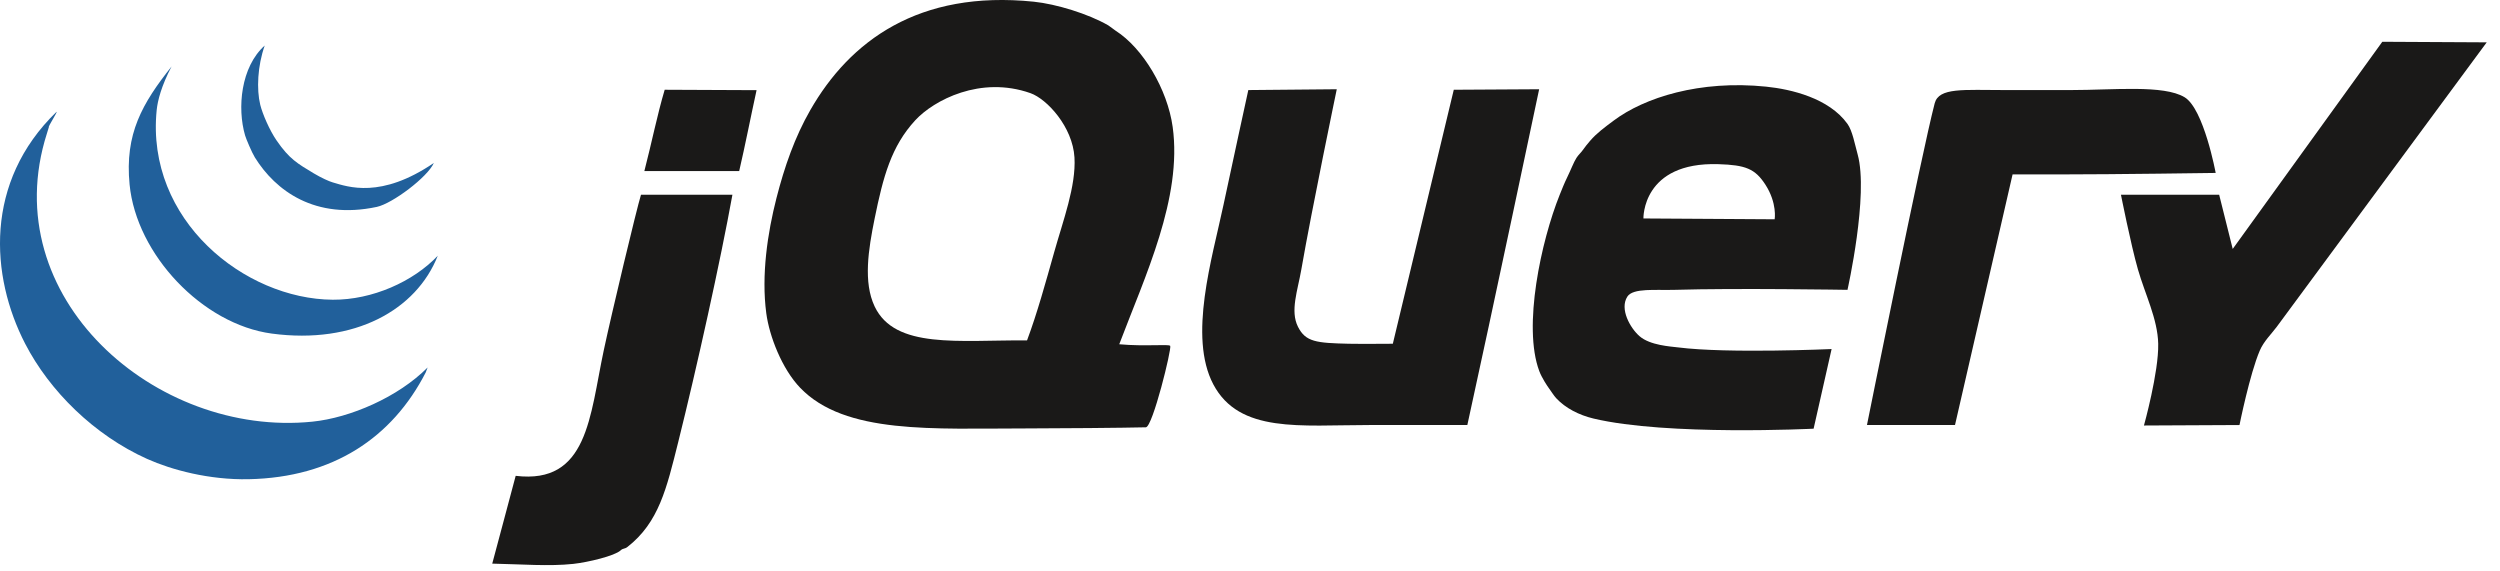
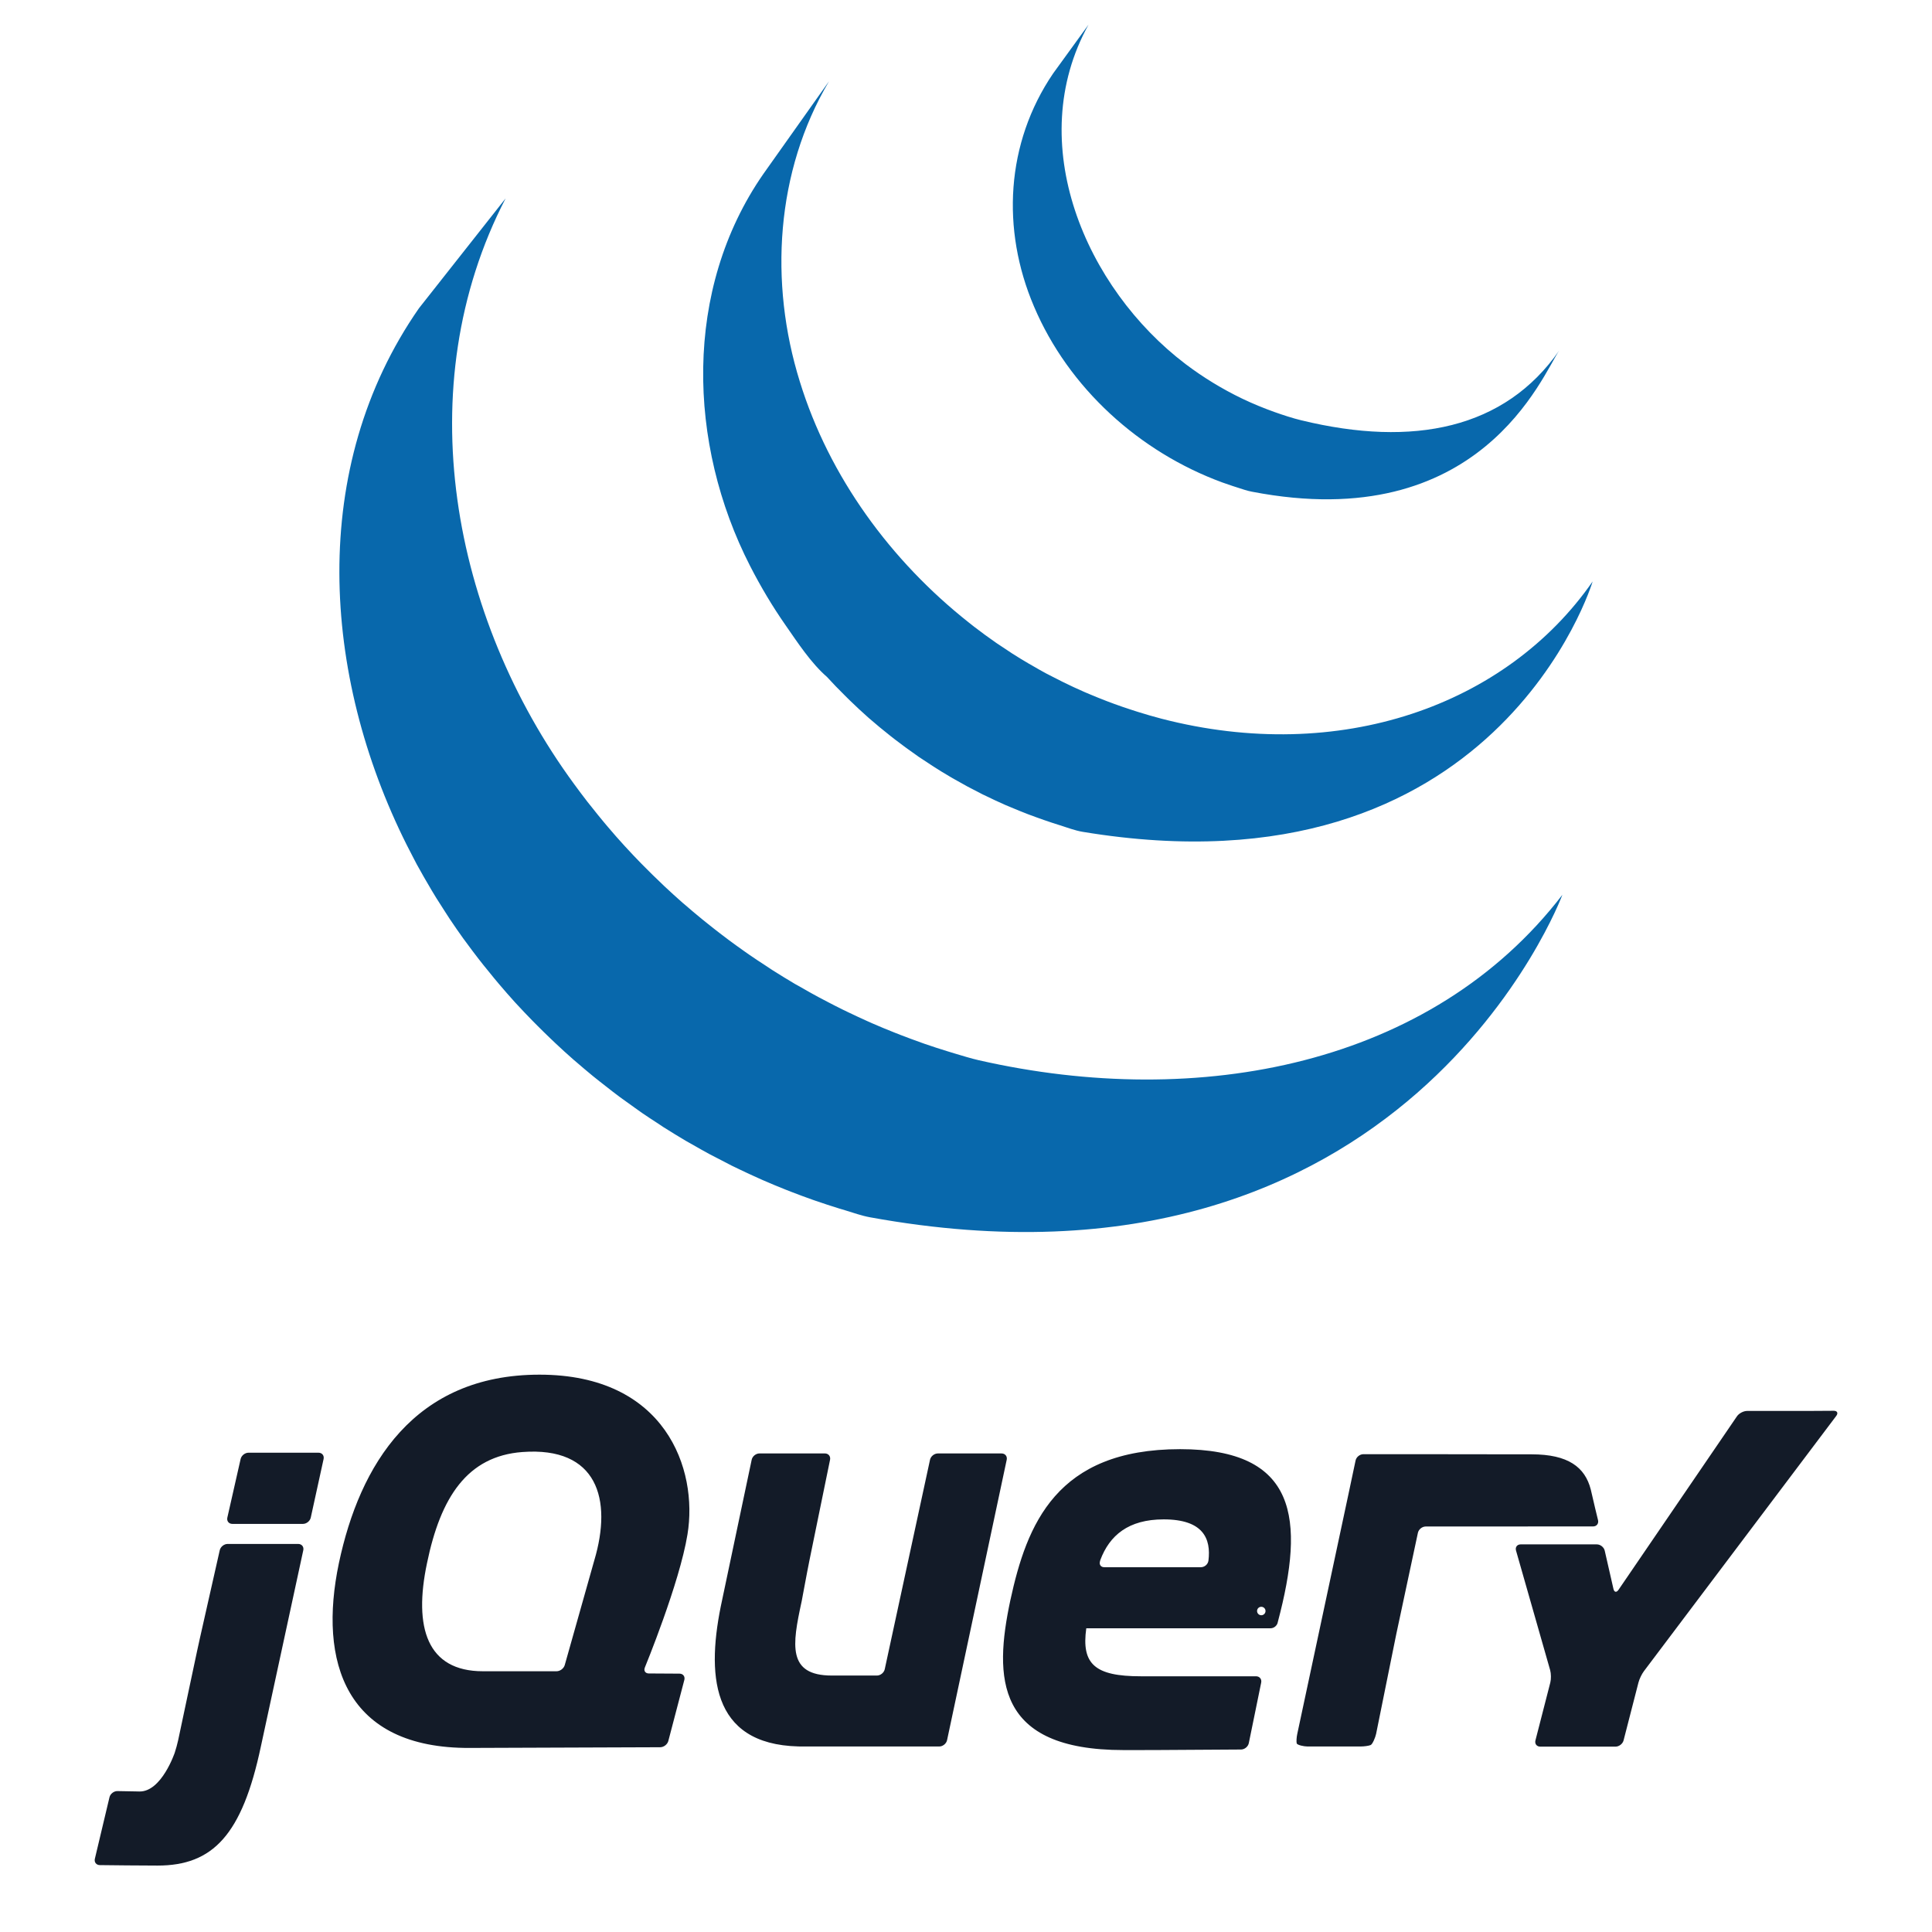
- <svg xmlns="http://www.w3.org/2000/svg" width="162" height="37" viewBox="0 0 162 37" fill="none">
-   <path fill-rule="evenodd" clip-rule="evenodd" d="M154.373 2.707L161.139 2.744C161.139 2.744 148.56 19.789 147.533 21.178C147.199 21.628 146.692 22.113 146.435 22.714C145.786 24.226 145.119 27.542 145.119 27.542L138.928 27.573C138.928 27.573 139.891 24.117 139.852 22.275C139.817 20.667 138.996 19.061 138.535 17.447C138.07 15.815 137.438 12.619 137.438 12.619H143.802L144.68 16.131L154.373 2.707Z" fill="#1A1918" />
-   <path fill-rule="evenodd" clip-rule="evenodd" d="M141.561 6.301C142.81 7.054 143.576 11.206 143.576 11.206C143.576 11.206 137.043 11.302 133.487 11.302H130.415L126.684 27.542H120.979C120.979 27.542 124.529 9.894 125.368 6.694C125.64 5.658 127.229 5.836 129.912 5.836H134.198C136.966 5.836 140.201 5.483 141.561 6.301Z" fill="#1A1918" />
-   <path fill-rule="evenodd" clip-rule="evenodd" d="M114.998 14.21C114.998 14.21 115.176 13.168 114.395 11.961C113.728 10.932 113.111 10.693 111.356 10.638C106.398 10.482 106.494 14.156 106.494 14.156L114.998 14.21ZM120.375 10.004C121.102 12.624 119.717 18.782 119.717 18.782C119.717 18.782 112.485 18.661 108.525 18.782C107.293 18.819 105.819 18.648 105.452 19.221C104.936 20.024 105.64 21.26 106.238 21.782C106.925 22.383 108.263 22.451 108.744 22.512C111.959 22.921 118.688 22.618 118.688 22.618L117.522 27.779C117.522 27.779 108.013 28.256 103.257 27.121C102.318 26.897 101.438 26.445 100.843 25.804C100.681 25.629 100.54 25.39 100.387 25.183C100.264 25.019 99.906 24.477 99.746 24.049C98.66 21.154 99.873 15.608 101.063 12.637C101.201 12.293 101.374 11.856 101.557 11.485C101.785 11.022 101.978 10.5 102.16 10.223C102.283 10.032 102.435 9.909 102.562 9.729C102.709 9.516 102.88 9.31 103.038 9.126C103.477 8.617 103.975 8.257 104.574 7.809C106.556 6.326 110.142 5.173 114.45 5.615C116.071 5.781 118.521 6.361 119.717 8.029C120.037 8.474 120.195 9.358 120.375 10.004Z" fill="#1A1918" />
-   <path fill-rule="evenodd" clip-rule="evenodd" d="M94.205 5.816L99.737 5.783C99.737 5.783 96.654 20.41 95.083 27.542H88.718C84.27 27.542 80.309 28.093 78.624 24.909C76.989 21.817 78.549 16.732 79.282 13.277C79.8 10.833 80.891 5.836 80.891 5.836L86.623 5.783C86.623 5.783 85.003 13.563 84.329 17.447C84.088 18.839 83.59 20.149 84.11 21.178C84.604 22.157 85.295 22.227 87.402 22.275C88.069 22.291 90.255 22.275 90.255 22.275L94.205 5.816Z" fill="#1A1918" />
-   <path fill-rule="evenodd" clip-rule="evenodd" d="M68.309 16.35C68.888 14.291 69.733 12.06 69.626 10.205C69.51 8.221 67.846 6.415 66.773 6.036C63.541 4.894 60.514 6.49 59.312 7.791C57.755 9.477 57.229 11.445 56.678 14.155C56.268 16.168 55.932 18.292 56.678 19.861C57.999 22.635 62.118 22.03 66.553 22.056C67.212 20.292 67.756 18.31 68.309 16.35ZM75.99 8.23C76.622 12.825 74.197 17.897 72.527 22.308C74.23 22.462 75.722 22.284 75.83 22.411C75.942 22.576 74.689 27.676 74.252 27.689C72.9 27.724 68.421 27.762 66.553 27.762C60.459 27.762 54.758 28.159 51.85 25.128C50.669 23.897 49.853 21.786 49.655 20.3C49.326 17.82 49.739 15.09 50.314 12.839C50.834 10.806 51.501 8.888 52.508 7.133C55.069 2.662 59.524 -0.656 66.992 0.11C68.441 0.26 70.521 0.894 71.82 1.646C71.91 1.699 72.224 1.949 72.297 1.993C74.052 3.11 75.652 5.777 75.99 8.23Z" fill="#1A1918" />
-   <path fill-rule="evenodd" clip-rule="evenodd" d="M49.026 5.843C48.657 7.521 48.288 9.424 47.9 11.083H41.755C42.231 9.244 42.596 7.416 43.072 5.816C45.038 5.816 46.866 5.843 49.026 5.843Z" fill="#1A1918" />
-   <path fill-rule="evenodd" clip-rule="evenodd" d="M41.536 12.619H47.461C46.686 16.908 45.152 23.825 43.95 28.64C43.197 31.653 42.694 33.852 40.658 35.443C40.475 35.586 40.37 35.518 40.219 35.662C39.843 36.02 38.108 36.435 37.147 36.54C35.584 36.709 33.817 36.562 31.897 36.523C32.4 34.686 32.968 32.48 33.416 30.834C38.097 31.401 38.215 26.976 39.121 22.715C39.646 20.252 41.235 13.607 41.536 12.619Z" fill="#1A1918" />
-   <path fill-rule="evenodd" clip-rule="evenodd" d="M27.71 23.812L27.583 24.141C25.419 28.354 21.585 30.939 16.116 31.053C13.559 31.106 11.123 30.45 9.532 29.737C6.098 28.194 3.21 25.332 1.632 22.275C-0.631 17.893 -1.039 11.796 3.666 7.243C3.739 7.243 3.096 8.23 3.168 8.23L3.039 8.651C-0.352 19.266 10.094 28.363 20.248 27.323C22.689 27.073 25.801 25.736 27.71 23.812Z" fill="#21609B" />
-   <path fill-rule="evenodd" clip-rule="evenodd" d="M21.565 19.422C24.12 19.44 26.788 18.246 28.368 16.57C26.986 20.079 22.983 22.334 17.615 21.617C13.12 21.016 8.839 16.493 8.398 11.961C8.075 8.663 9.225 6.694 11.119 4.306C10.461 5.555 10.215 6.518 10.153 7.133C9.434 14.267 15.853 19.385 21.565 19.422Z" fill="#21609B" />
-   <path fill-rule="evenodd" clip-rule="evenodd" d="M28.112 10.561C27.714 11.472 25.428 13.192 24.418 13.407C20.42 14.259 17.859 12.363 16.518 10.205C16.318 9.883 15.949 9.003 15.883 8.779C15.363 7.01 15.602 4.335 17.154 2.95C16.687 4.267 16.619 5.796 16.864 6.79C17.014 7.392 17.468 8.441 17.922 9.101C18.749 10.304 19.274 10.596 20.336 11.235C20.815 11.522 21.328 11.753 21.55 11.816C22.557 12.112 24.683 12.894 28.112 10.561Z" fill="#21609B" />
+ <svg xmlns="http://www.w3.org/2000/svg" viewBox="0 0 128 128">
+   <path fill="#0868AC" d="M27.758 20.421c-7.352 10.565-6.437 24.312-.82 35.54l.411.798.263.506.164.291.293.524c.174.307.353.612.536.919l.306.504c.203.326.41.65.622.973l.265.409c.293.437.592.872.901 1.301l.026.033.152.205c.267.368.542.732.821 1.093l.309.393c.249.313.502.623.759.934l.29.346c.345.406.698.812 1.057 1.208l.021.022.041.045c.351.383.71.758 1.075 1.133l.344.347c.282.284.569.563.858.841l.351.334c.387.364.777.722 1.176 1.07l.018.016.205.174c.351.305.708.605 1.068.902l.442.353c.294.235.591.468.89.696l.477.361c.33.243.663.482.999.717l.363.258.101.072c.318.22.645.431.97.642l.42.28c.5.315 1.007.628 1.519.93l.42.237c.377.217.756.431 1.14.639l.631.326.816.424.188.091.334.161c.427.204.858.405 1.293.599l.273.122c.498.218 1.001.427 1.508.628l.368.144c.469.182.945.359 1.423.527l.179.062c.524.184 1.054.353 1.587.52l.383.114c.542.164 1.079.358 1.638.462 35.553 6.483 45.88-21.364 45.88-21.364-8.674 11.3-24.069 14.28-38.656 10.962-.553-.125-1.089-.298-1.628-.456l-.406-.124c-.526-.161-1.049-.33-1.568-.51l-.215-.077c-.465-.164-.924-.336-1.382-.513l-.388-.152c-.501-.198-1-.405-1.492-.62l-.298-.133c-.423-.191-.842-.384-1.259-.585l-.364-.175c-.327-.159-.65-.328-.974-.495l-.649-.341c-.395-.21-.782-.43-1.167-.654l-.394-.219c-.513-.303-1.019-.615-1.52-.932l-.41-.273c-.363-.234-.725-.473-1.081-.719l-.349-.245c-.344-.242-.685-.489-1.022-.738l-.453-.343c-.31-.237-.618-.476-.922-.721l-.411-.33c-.388-.318-.771-.64-1.149-.969l-.126-.105c-.409-.359-.811-.728-1.208-1.098l-.34-.328c-.294-.279-.584-.561-.868-.851l-.34-.34c-.362-.37-.717-.745-1.065-1.126l-.053-.057c-.368-.402-.728-.813-1.08-1.229l-.283-.336c-.263-.316-.523-.638-.777-.961l-.285-.355c-.307-.397-.605-.793-.898-1.195-8.098-11.047-11.008-26.283-4.535-38.795M50.578 11.519c-5.316 7.65-5.028 17.893-.88 25.983.695 1.356 1.477 2.673 2.351 3.925.796 1.143 1.68 2.501 2.737 3.418.383.422.784.834 1.193 1.238l.314.311c.397.385.801.764 1.218 1.132l.05.043.012.012c.462.405.939.794 1.423 1.178l.323.252c.486.372.981.738 1.489 1.087l.043.033.68.447.322.213c.363.233.73.459 1.104.676l.156.092c.322.185.648.367.975.545l.347.18.682.354.103.047c.469.23.941.453 1.424.663l.314.13c.386.163.775.323 1.167.473l.5.184c.356.132.712.253 1.072.373l.484.155c.511.158 1.017.359 1.549.448 27.45 4.547 33.787-16.588 33.787-16.588-5.712 8.228-16.775 12.153-28.58 9.089-.524-.138-1.042-.288-1.555-.449l-.467-.151c-.365-.117-.728-.243-1.087-.374l-.491-.183c-.394-.152-.784-.309-1.171-.473l-.315-.133c-.485-.211-.962-.434-1.432-.666l-.718-.365-.414-.213c-.306-.166-.61-.338-.909-.514l-.217-.123c-.372-.217-.738-.44-1.1-.672l-.332-.221-.712-.472c-.506-.349-.999-.714-1.484-1.085l-.334-.264c-5.167-4.079-9.263-9.655-11.21-15.977-2.041-6.557-1.601-13.917 1.935-19.891M69.771 4.868c-3.134 4.612-3.442 10.341-1.267 15.435 2.293 5.407 6.992 9.648 12.477 11.66l.682.235.3.096c.323.102.644.22.978.282 15.157 2.929 19.268-7.777 20.362-9.354-3.601 5.185-9.653 6.43-17.079 4.627-.586-.142-1.231-.354-1.796-.555-.725-.259-1.439-.553-2.134-.886-1.318-.634-2.575-1.402-3.741-2.282-6.645-5.042-10.772-14.659-6.436-22.492" />
+   <path fill="#131B28" d="M66.359 96.295h-4.226c-.234 0-.467.188-.517.417l-1.5 6.94-1.5 6.94c-.049.229-.282.417-.516.417h-2.991c-2.959 0-2.617-2.047-2.011-4.851l.018-.085.066-.354.012-.066.135-.72.145-.771.154-.785.682-3.332.683-3.332c.047-.23-.107-.419-.341-.419h-4.337c-.234 0-.466.188-.514.418l-.933 4.424-.932 4.425-.002.006-.086.412c-1.074 4.903-.79 9.58 5.048 9.727l.17.003h9.163c.234 0 .467-.188.516-.417l1.976-9.289 1.976-9.29c.049-.23-.103-.417-.338-.418zM21.103 96.246h-4.64c-.235 0-.469.188-.521.416l-.44 1.942-.44 1.942c-.051.229.098.416.333.416h4.676c.235 0 .468-.188.518-.417l.425-1.941.425-1.941c.049-.229-.101-.417-.336-.417zM19.757 102.29h-4.677c-.234 0-.469.188-.521.416l-.657 2.91-.656 2.909-.183.834-.631 2.97-.63 2.971c-.049.229-.15.599-.225.821 0 0-.874 2.6-2.343 2.57l-.184-.004-1.271-.023h-.001c-.234-.003-.469.18-.524.407l-.485 2.039-.484 2.038c-.055.228.093.416.326.42.833.01 2.699.031 3.828.031 3.669 0 5.604-2.033 6.843-7.883l1.451-6.714 1.361-6.297c.049-.227-.103-.415-.337-.415zM105.874 100.716l-.194-.801-.191-.82-.097-.414c-.38-1.477-1.495-2.328-3.917-2.328l-3.77-.004-3.472-.005h-3.907c-.234 0-.466.188-.515.417l-.173.816-.204.964-.057.271-1.759 8.24-1.67 7.822c-.05.23-.066.512-.038.626.028.115.479.209.713.209h3.524c.235 0 .532-.042.66-.094s.317-.513.364-.742l.626-3.099.627-3.1.001-.005.084-.413.76-3.56.671-3.144c.05-.229.281-.416.515-.417l11.089-.005c.235.002.383-.185.33-.414zM120.149 93.476l-.854.003h-3.549c-.235 0-.536.159-.667.353l-7.849 11.498c-.132.194-.283.166-.335-.062l-.578-2.533c-.052-.229-.287-.416-.522-.416h-5.045c-.235 0-.374.184-.31.409l2.261 7.921c.064.226.069.596.011.824l-.985 3.833c-.059.228.085.413.32.413h4.987c.234 0 .474-.186.532-.413l.986-3.833c.058-.229.221-.567.363-.755l12.742-16.911c.142-.188.065-.341-.169-.339l-1.339.008zM80.063 103.395v-.004c-.029.254-.264.441-.499.441h-6.397c-.222 0-.334-.15-.301-.336l.006-.015-.004.002.003-.021.029-.109c.611-1.624 1.855-2.69 4.194-2.69 2.634-.001 3.148 1.285 2.969 2.732zm-1.877-7.384c-8.211 0-10.157 4.984-11.249 10.015-1.091 5.128-.998 9.921 7.5 9.921h1.03l.256-.001h.06l1.02-.003h.018c2.244-.009 4.495-.026 5.406-.033.233-.004.461-.191.509-.42l.344-1.681.067-.327.41-2.006c.047-.229-.106-.418-.341-.418h-7.639c-3.039 0-3.941-.807-3.608-3.181h12.211l-.001.001.008-.001c.194-.003.374-.137.445-.315l.029-.106-.001.001c1.813-6.839 1.293-11.445-6.474-11.446zM39.376 103.369l-.116.409v.001l-.922 3.268-.922 3.267c-.063.227-.308.411-.543.411h-4.88c-3.702 0-4.604-2.896-3.702-7.166.901-4.368 2.668-7.083 6.312-7.358 4.98-.376 5.976 3.126 4.773 7.168zm3.348 7.105s2.301-5.588 2.823-8.814c.713-4.319-1.45-10.585-9.804-10.585-8.306 0-11.914 5.981-13.29 12.484-1.376 6.55.427 12.293 8.686 12.246l6.516-.024 6.089-.022c.234-.002.474-.188.534-.414l1.061-4.046c.059-.228-.084-.414-.319-.416l-1.017-.006-1.017-.006c-.199-.001-.313-.131-.289-.302l.027-.095zM83.844 106.733c0 .155-.125.281-.28.281-.154 0-.28-.126-.28-.281 0-.154.125-.279.28-.279.155 0 .28.125.28.279z" />
</svg>
